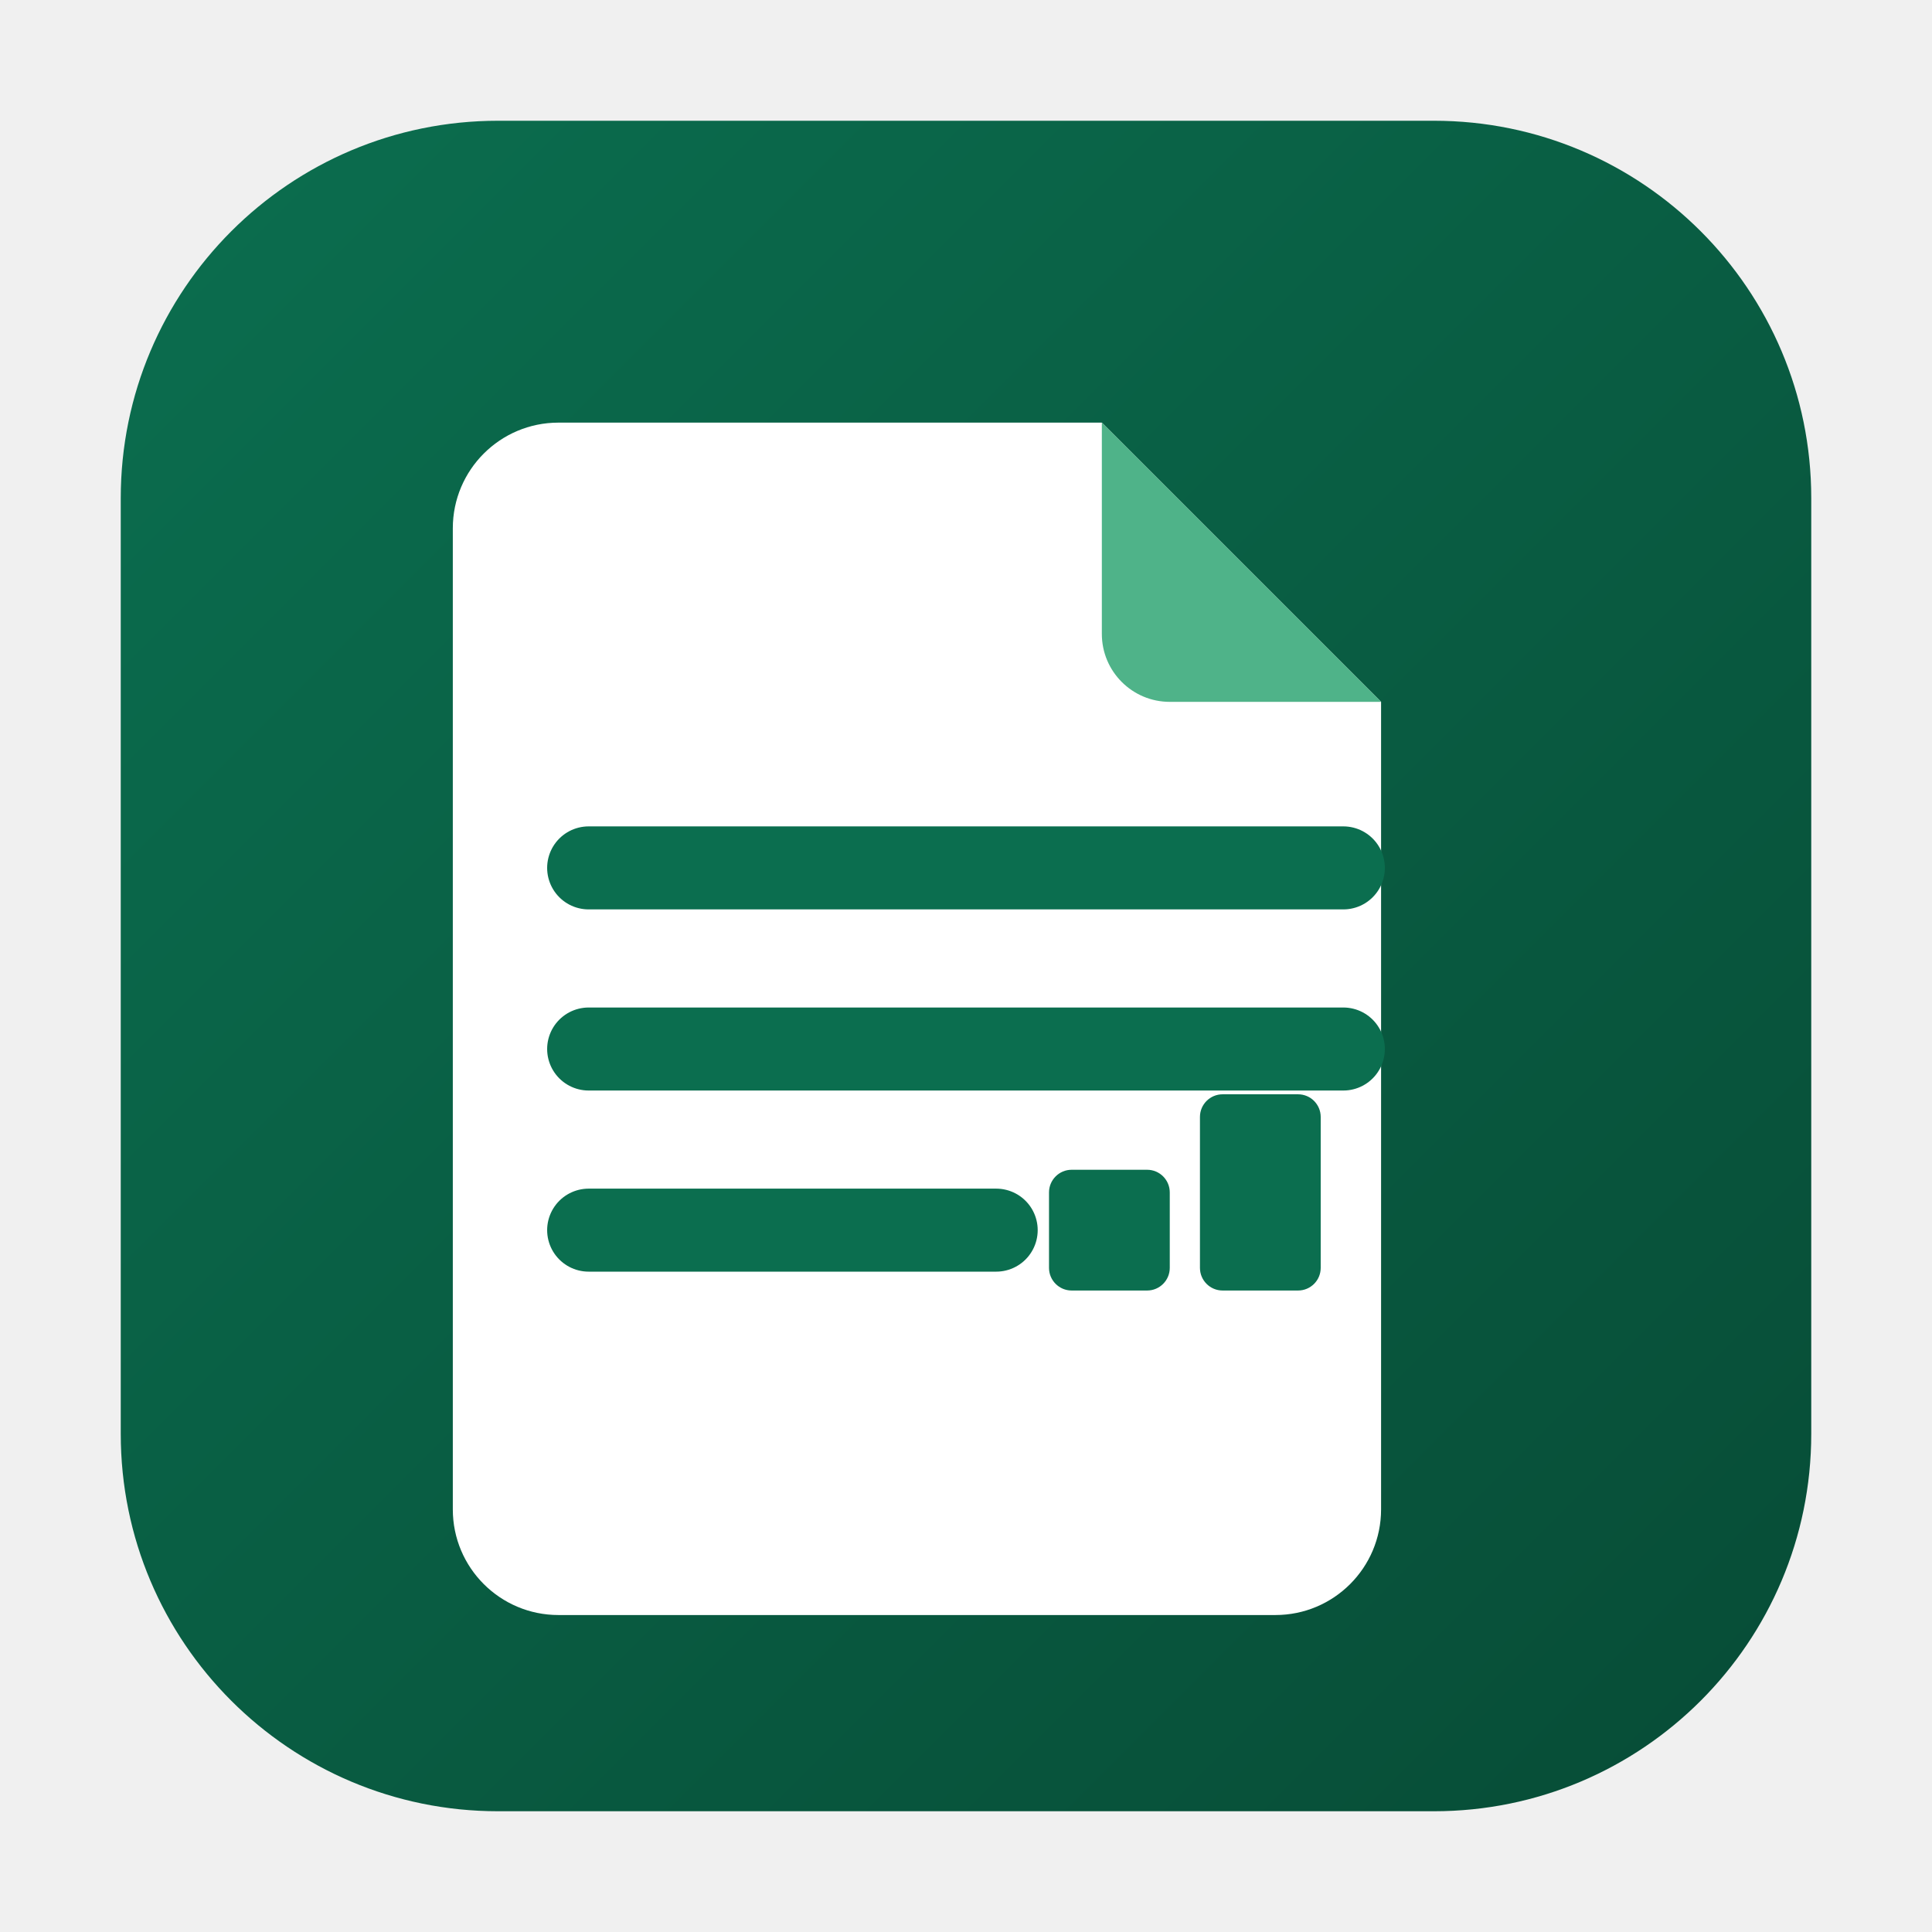
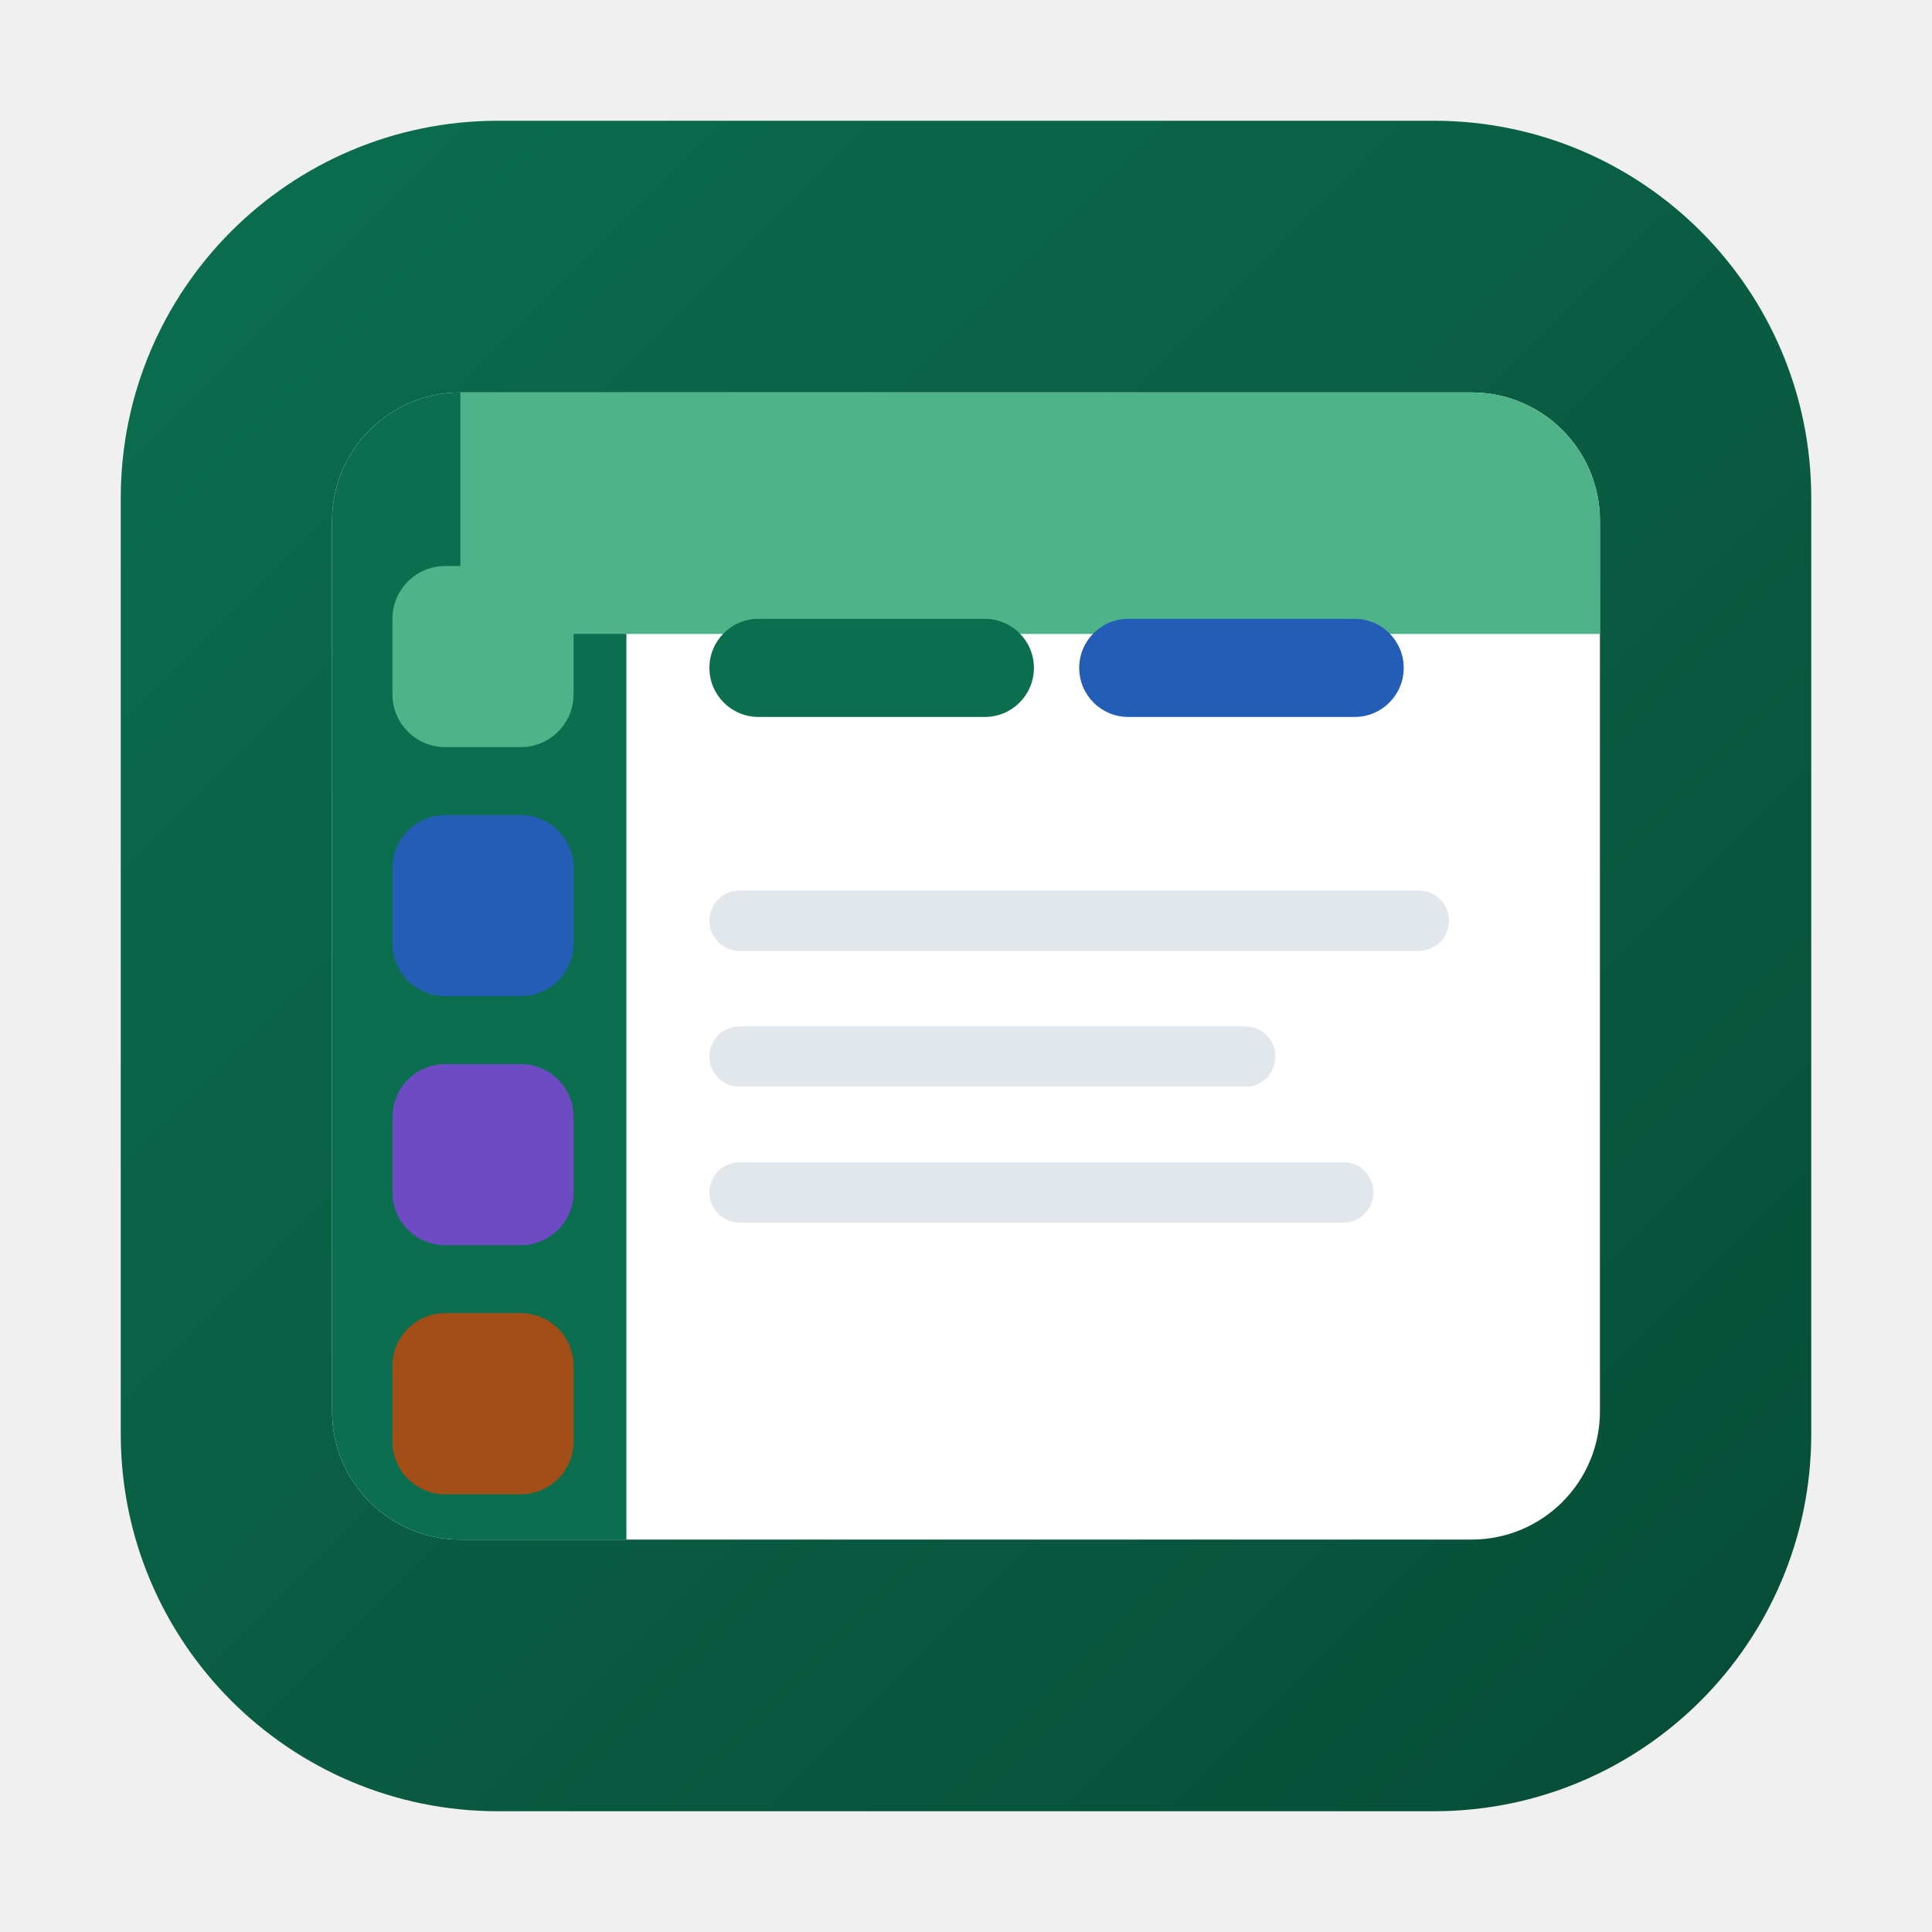
<svg xmlns="http://www.w3.org/2000/svg" viewBox="0 0 512 512" width="512" height="512">
  <defs>
-     <linearGradient id="g-office" x1="0" y1="0" x2="1" y2="1">
+     <linearGradient id="g" x1="0" y1="0" x2="1" y2="1">
      <stop offset="0" stop-color="#0B6E4F" />
      <stop offset="1" stop-color="#074C36" />
    </linearGradient>
  </defs>
-   <rect x="32" y="32" width="448" height="448" rx="100" fill="url(#g-office)" />
-   <path d="M148 112h144l74 74v214a28 28 0 0 1-28 28H148a28 28 0 0 1-28-28V140a28 28 0 0 1 28-28Z" fill="#fff" />
-   <path d="M292 112v56a18 18 0 0 0 18 18h56Z" fill="#4FB389" />
-   <path d="M156 230h200" stroke="#0B6E4F" stroke-width="22" stroke-linecap="round" />
-   <path d="M156 278h200" stroke="#0B6E4F" stroke-width="22" stroke-linecap="round" />
-   <path d="M156 326h108" stroke="#0B6E4F" stroke-width="22" stroke-linecap="round" />
-   <rect x="278" y="310" width="32" height="32" rx="6" fill="#0B6E4F" />
-   <rect x="318" y="290" width="32" height="52" rx="6" fill="#0B6E4F" />
+   <rect x="32" y="32" width="448" height="448" rx="100" fill="url(#g)" />
+   <rect x="88" y="104" width="336" height="304" rx="34" fill="#FFFFFF" />
+   <path d="M88 138a34 34 0 0 1 34-34h44v304h-44a34 34 0 0 1-34-34Z" fill="#0B6E4F" />
+   <path d="M122 104h268a34 34 0 0 1 34 34v30H122Z" fill="#4FB389" />
+   <rect x="188" y="164" width="86" height="26" rx="13" fill="#0B6E4F" />
+   <rect x="286" y="164" width="86" height="26" rx="13" fill="#245DB5" />
+   <rect x="104" y="150" width="48" height="48" rx="14" fill="#4FB389" />
+   <rect x="104" y="216" width="48" height="48" rx="14" fill="#245DB5" />
+   <rect x="104" y="282" width="48" height="48" rx="14" fill="#6D4BC3" />
+   <rect x="104" y="348" width="48" height="48" rx="14" fill="#A34E16" />
+   <rect x="188" y="236" width="196" height="16" rx="8" fill="#E2E7EC" />
+   <rect x="188" y="272" width="150" height="16" rx="8" fill="#E2E7EC" />
+   <rect x="188" y="308" width="176" height="16" rx="8" fill="#E2E7EC" />
</svg>
